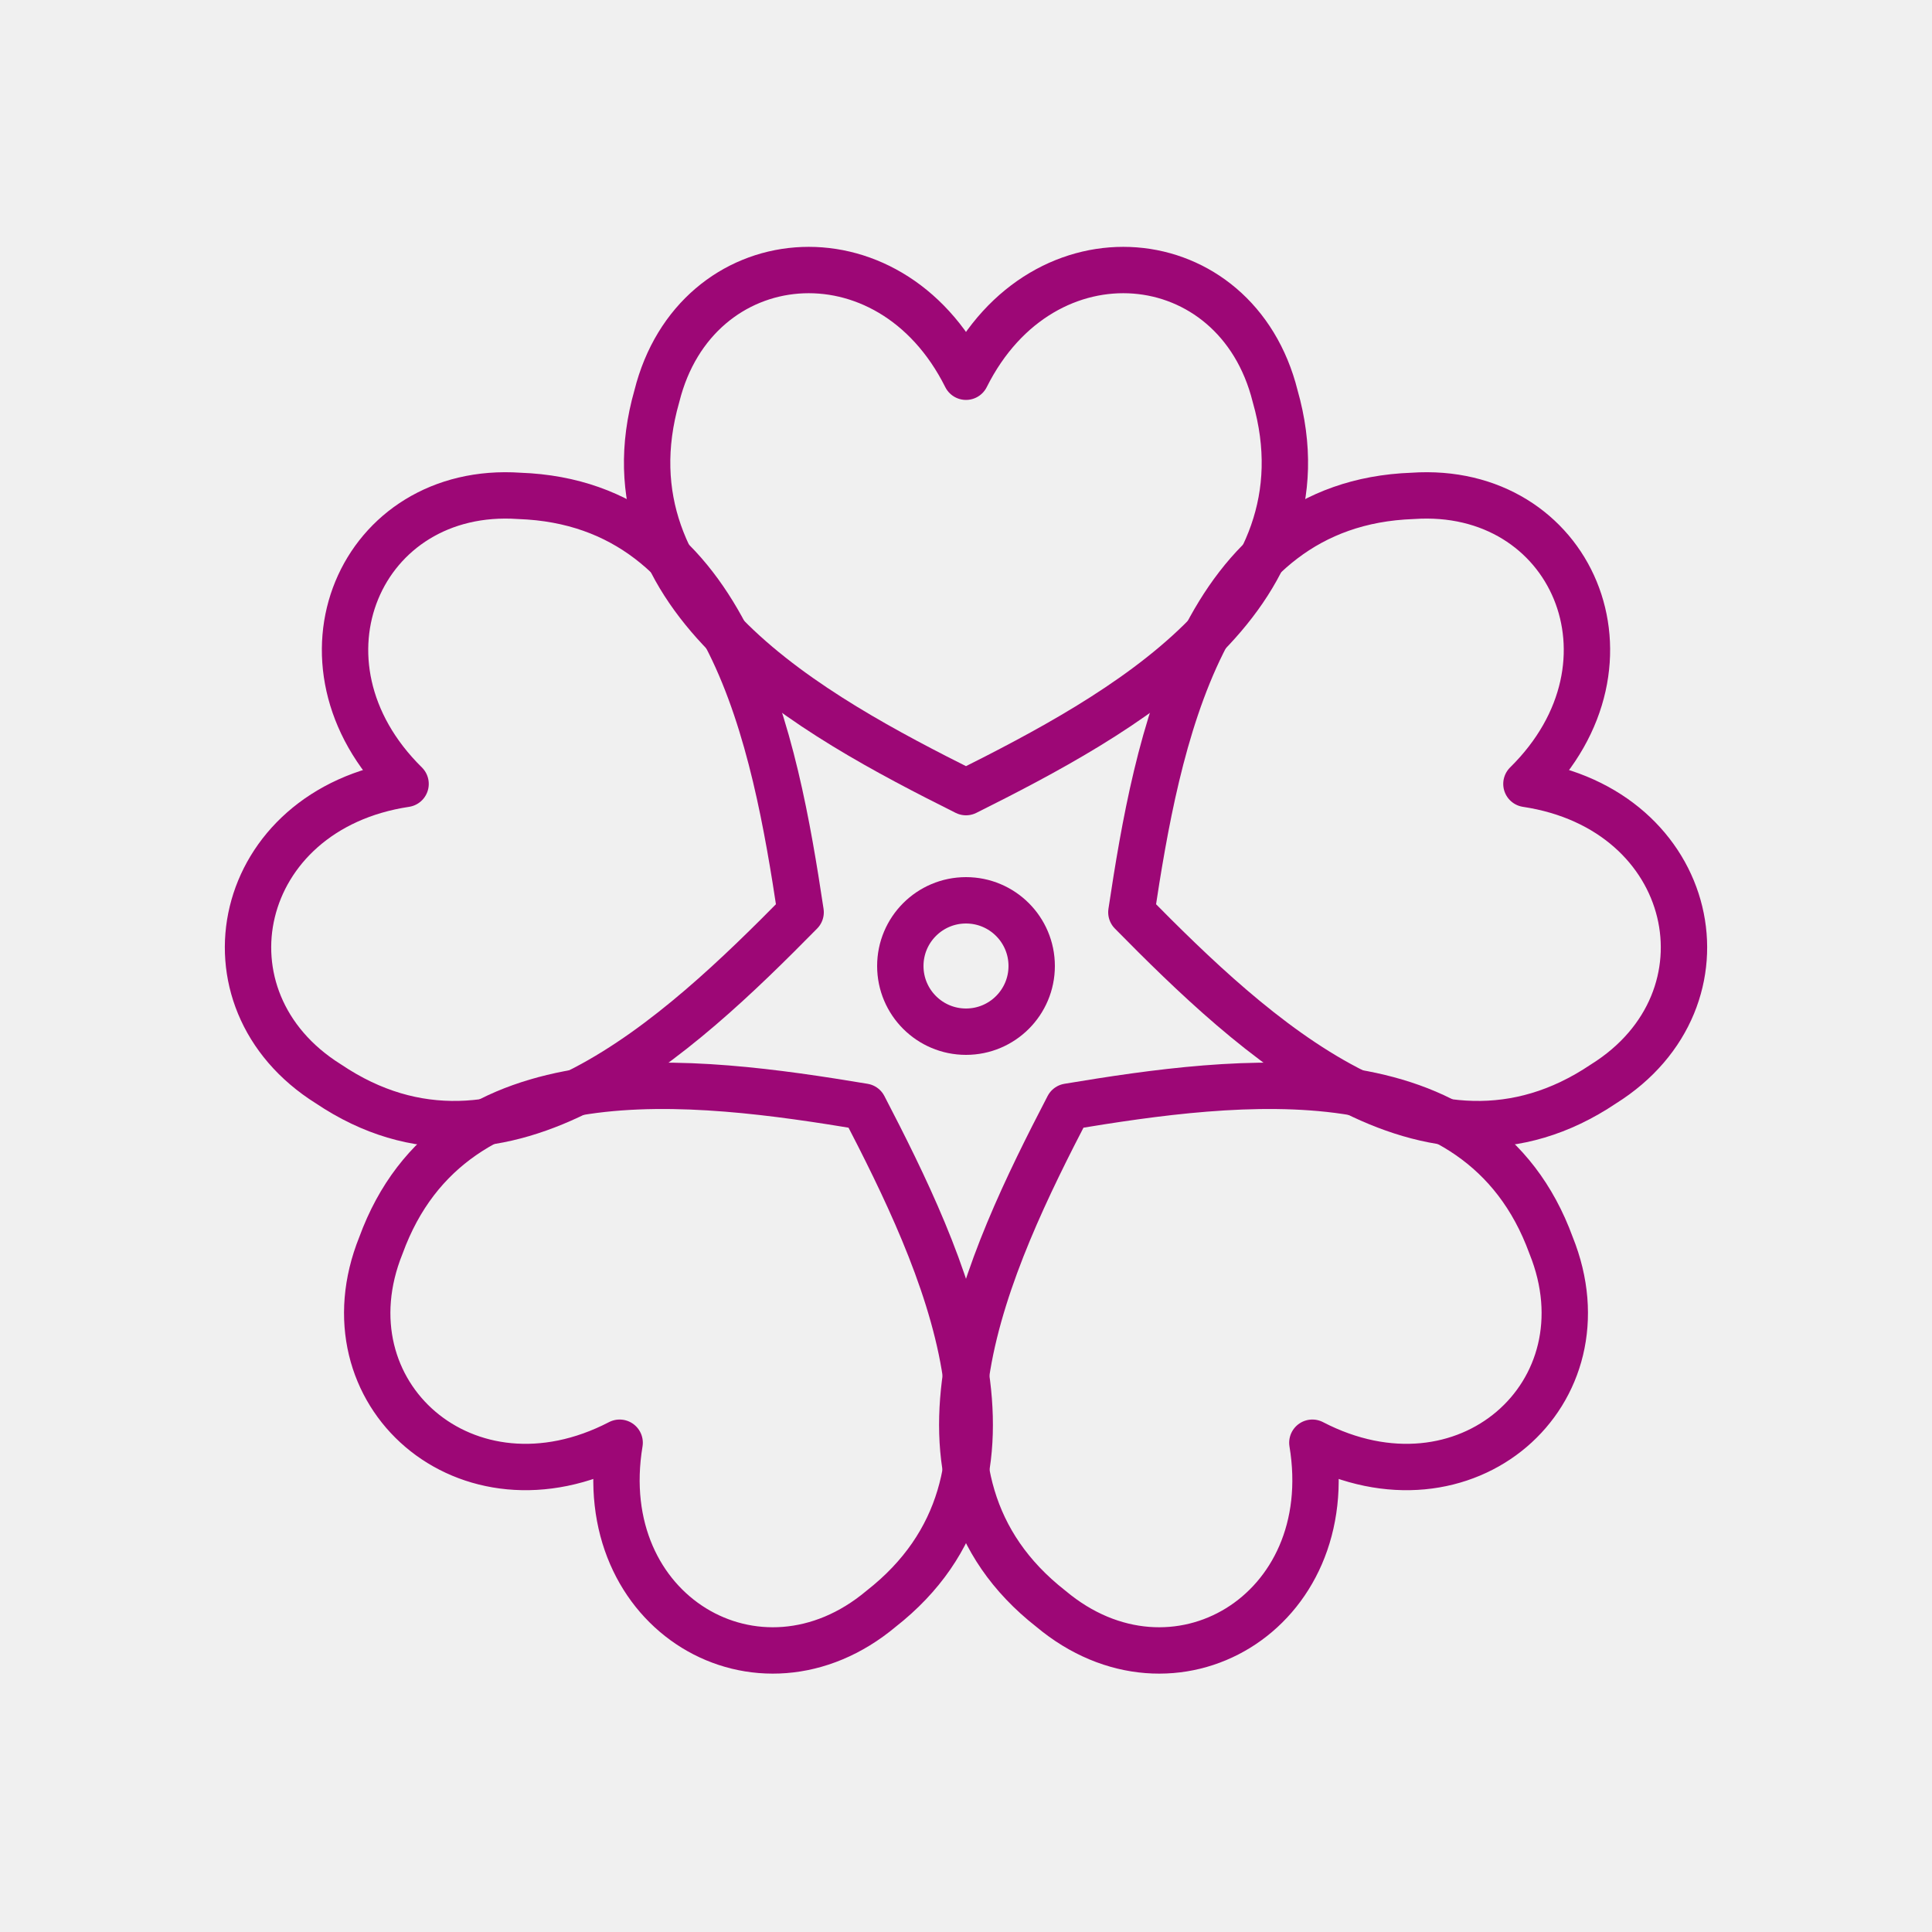
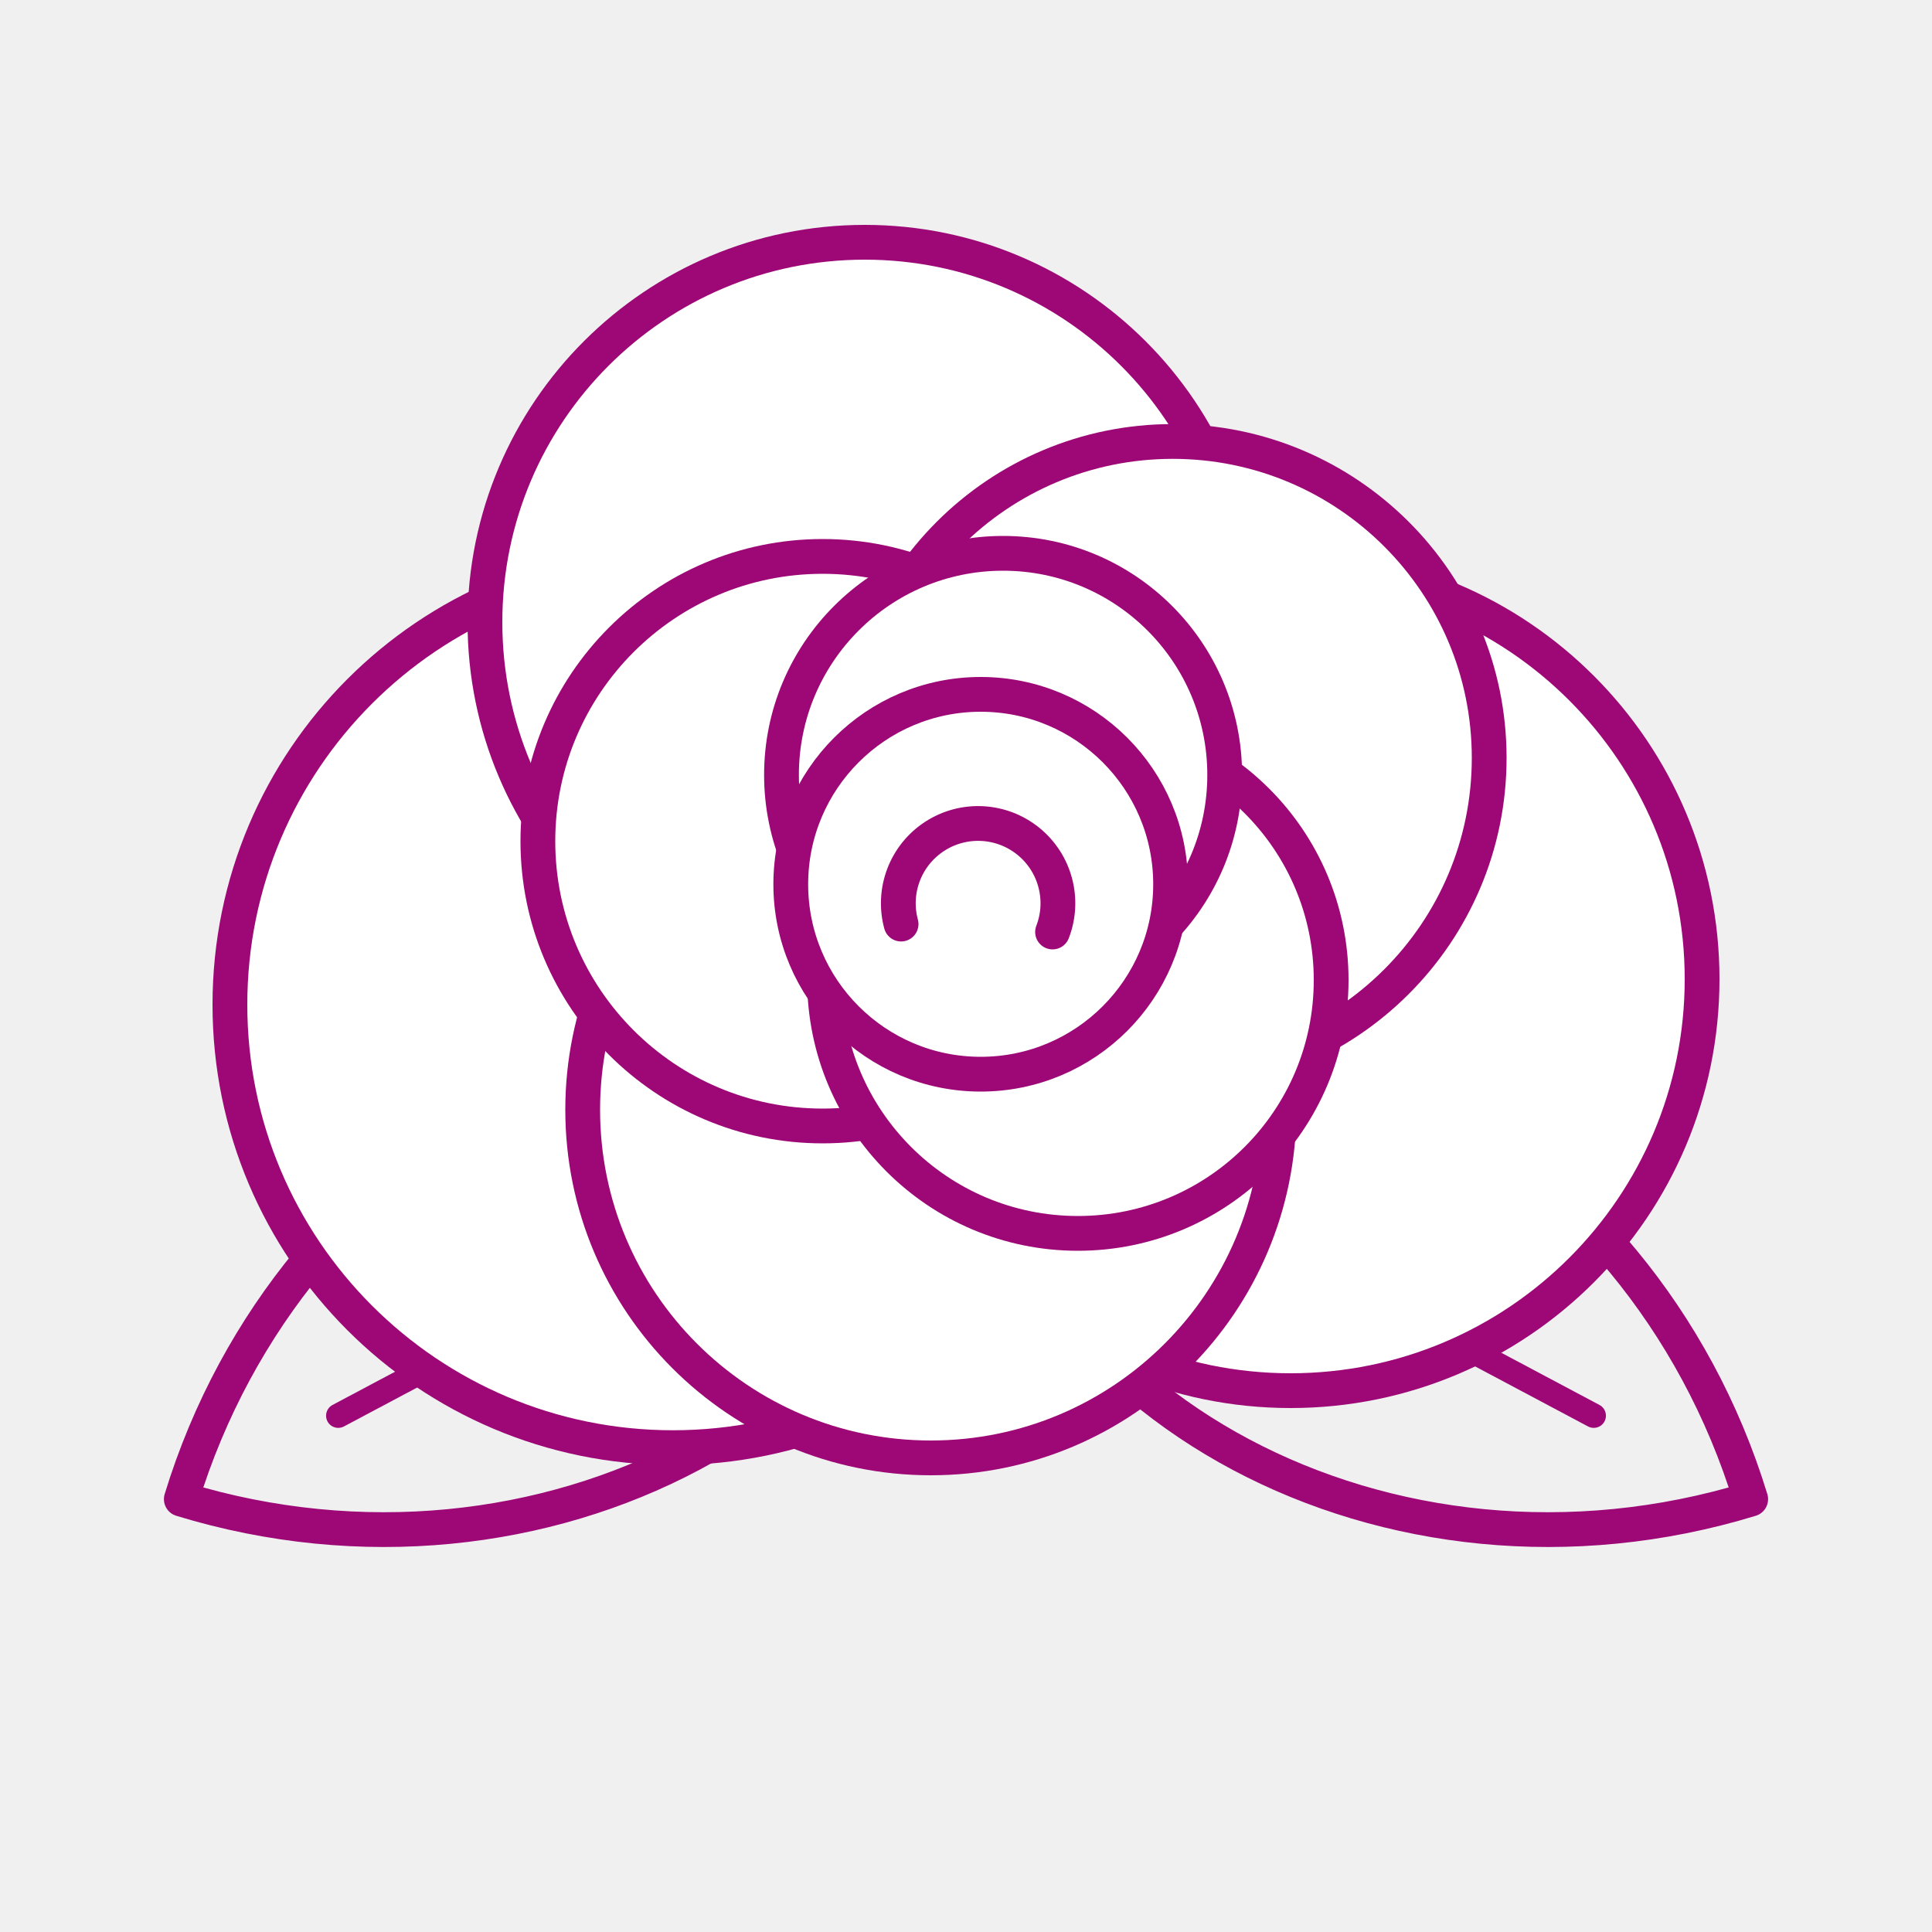
<svg xmlns="http://www.w3.org/2000/svg" viewBox="0 0 100 100" fill="#9D0776">
-   <g fill="none" stroke="#9D0776" stroke-width="2.4" stroke-linejoin="round">
-     <path transform="rotate(0 50 50)" d="M50 41C42 37 31 31 34 20.5C36 12.5 46 11.5 50 19.5C54 11.5 64 12.5 66 20.5C69 31 58 37 50 41Z" />
-     <path transform="rotate(72 50 50)" d="M50 41C42 37 31 31 34 20.5C36 12.5 46 11.5 50 19.5C54 11.5 64 12.5 66 20.5C69 31 58 37 50 41Z" />
-     <path transform="rotate(144 50 50)" d="M50 41C42 37 31 31 34 20.5C36 12.5 46 11.5 50 19.5C54 11.5 64 12.5 66 20.5C69 31 58 37 50 41Z" />
-     <path transform="rotate(216 50 50)" d="M50 41C42 37 31 31 34 20.5C36 12.5 46 11.5 50 19.5C54 11.5 64 12.5 66 20.5C69 31 58 37 50 41Z" />
-     <path transform="rotate(288 50 50)" d="M50 41C42 37 31 31 34 20.5C36 12.5 46 11.5 50 19.5C54 11.5 64 12.5 66 20.5C69 31 58 37 50 41Z" />
-     <circle cx="50" cy="50" r="3.4" />
+   <g transform="translate(50 56) rotate(152)">
+     <path d="M0 0C10.12 -13.8 32.2 -13.8 46 0C32.2 13.8 10.12 13.8 0 0Z" fill="none" stroke="#9D0776" stroke-width="1.8" stroke-linejoin="round" />
+     <path d="M7.36 0H36.8" fill="none" stroke="#9D0776" stroke-width="1.26" stroke-linecap="round" />
+   </g>
+   <g transform="translate(50 56) rotate(28)">
+     <path d="M0 0C10.12 -13.8 32.2 -13.8 46 0C32.2 13.8 10.12 13.8 0 0Z" fill="none" stroke="#9D0776" stroke-width="1.8" stroke-linejoin="round" />
+     <path d="M7.36 0H36.8" fill="none" stroke="#9D0776" stroke-width="1.26" stroke-linecap="round" />
+   </g>
+   <g fill="#fff" stroke="#9D0776" stroke-width="1.8">
+     <circle cx="34.83" cy="52" r="22.93" />
+     <circle cx="66.8" cy="50.68" r="21.3" />
+     <circle cx="44.76" cy="32.2" r="19.66" />
+     <circle cx="48.18" cy="57.44" r="18.02" />
+     <circle cx="60.7" cy="39.23" r="16.38" />
+     <circle cx="42.58" cy="43.54" r="14.74" />
+     <circle cx="55.79" cy="50.73" r="13.11" />
+     <circle cx="51.92" cy="40.11" r="11.47" />
+     <circle cx="50.76" cy="45.77" r="9.83" />
+     <path fill="none" stroke-linecap="round" d="M46.64 47.83A4.13 4.13 0 1 1 54.48 48.24" />
  </g>
</svg>
